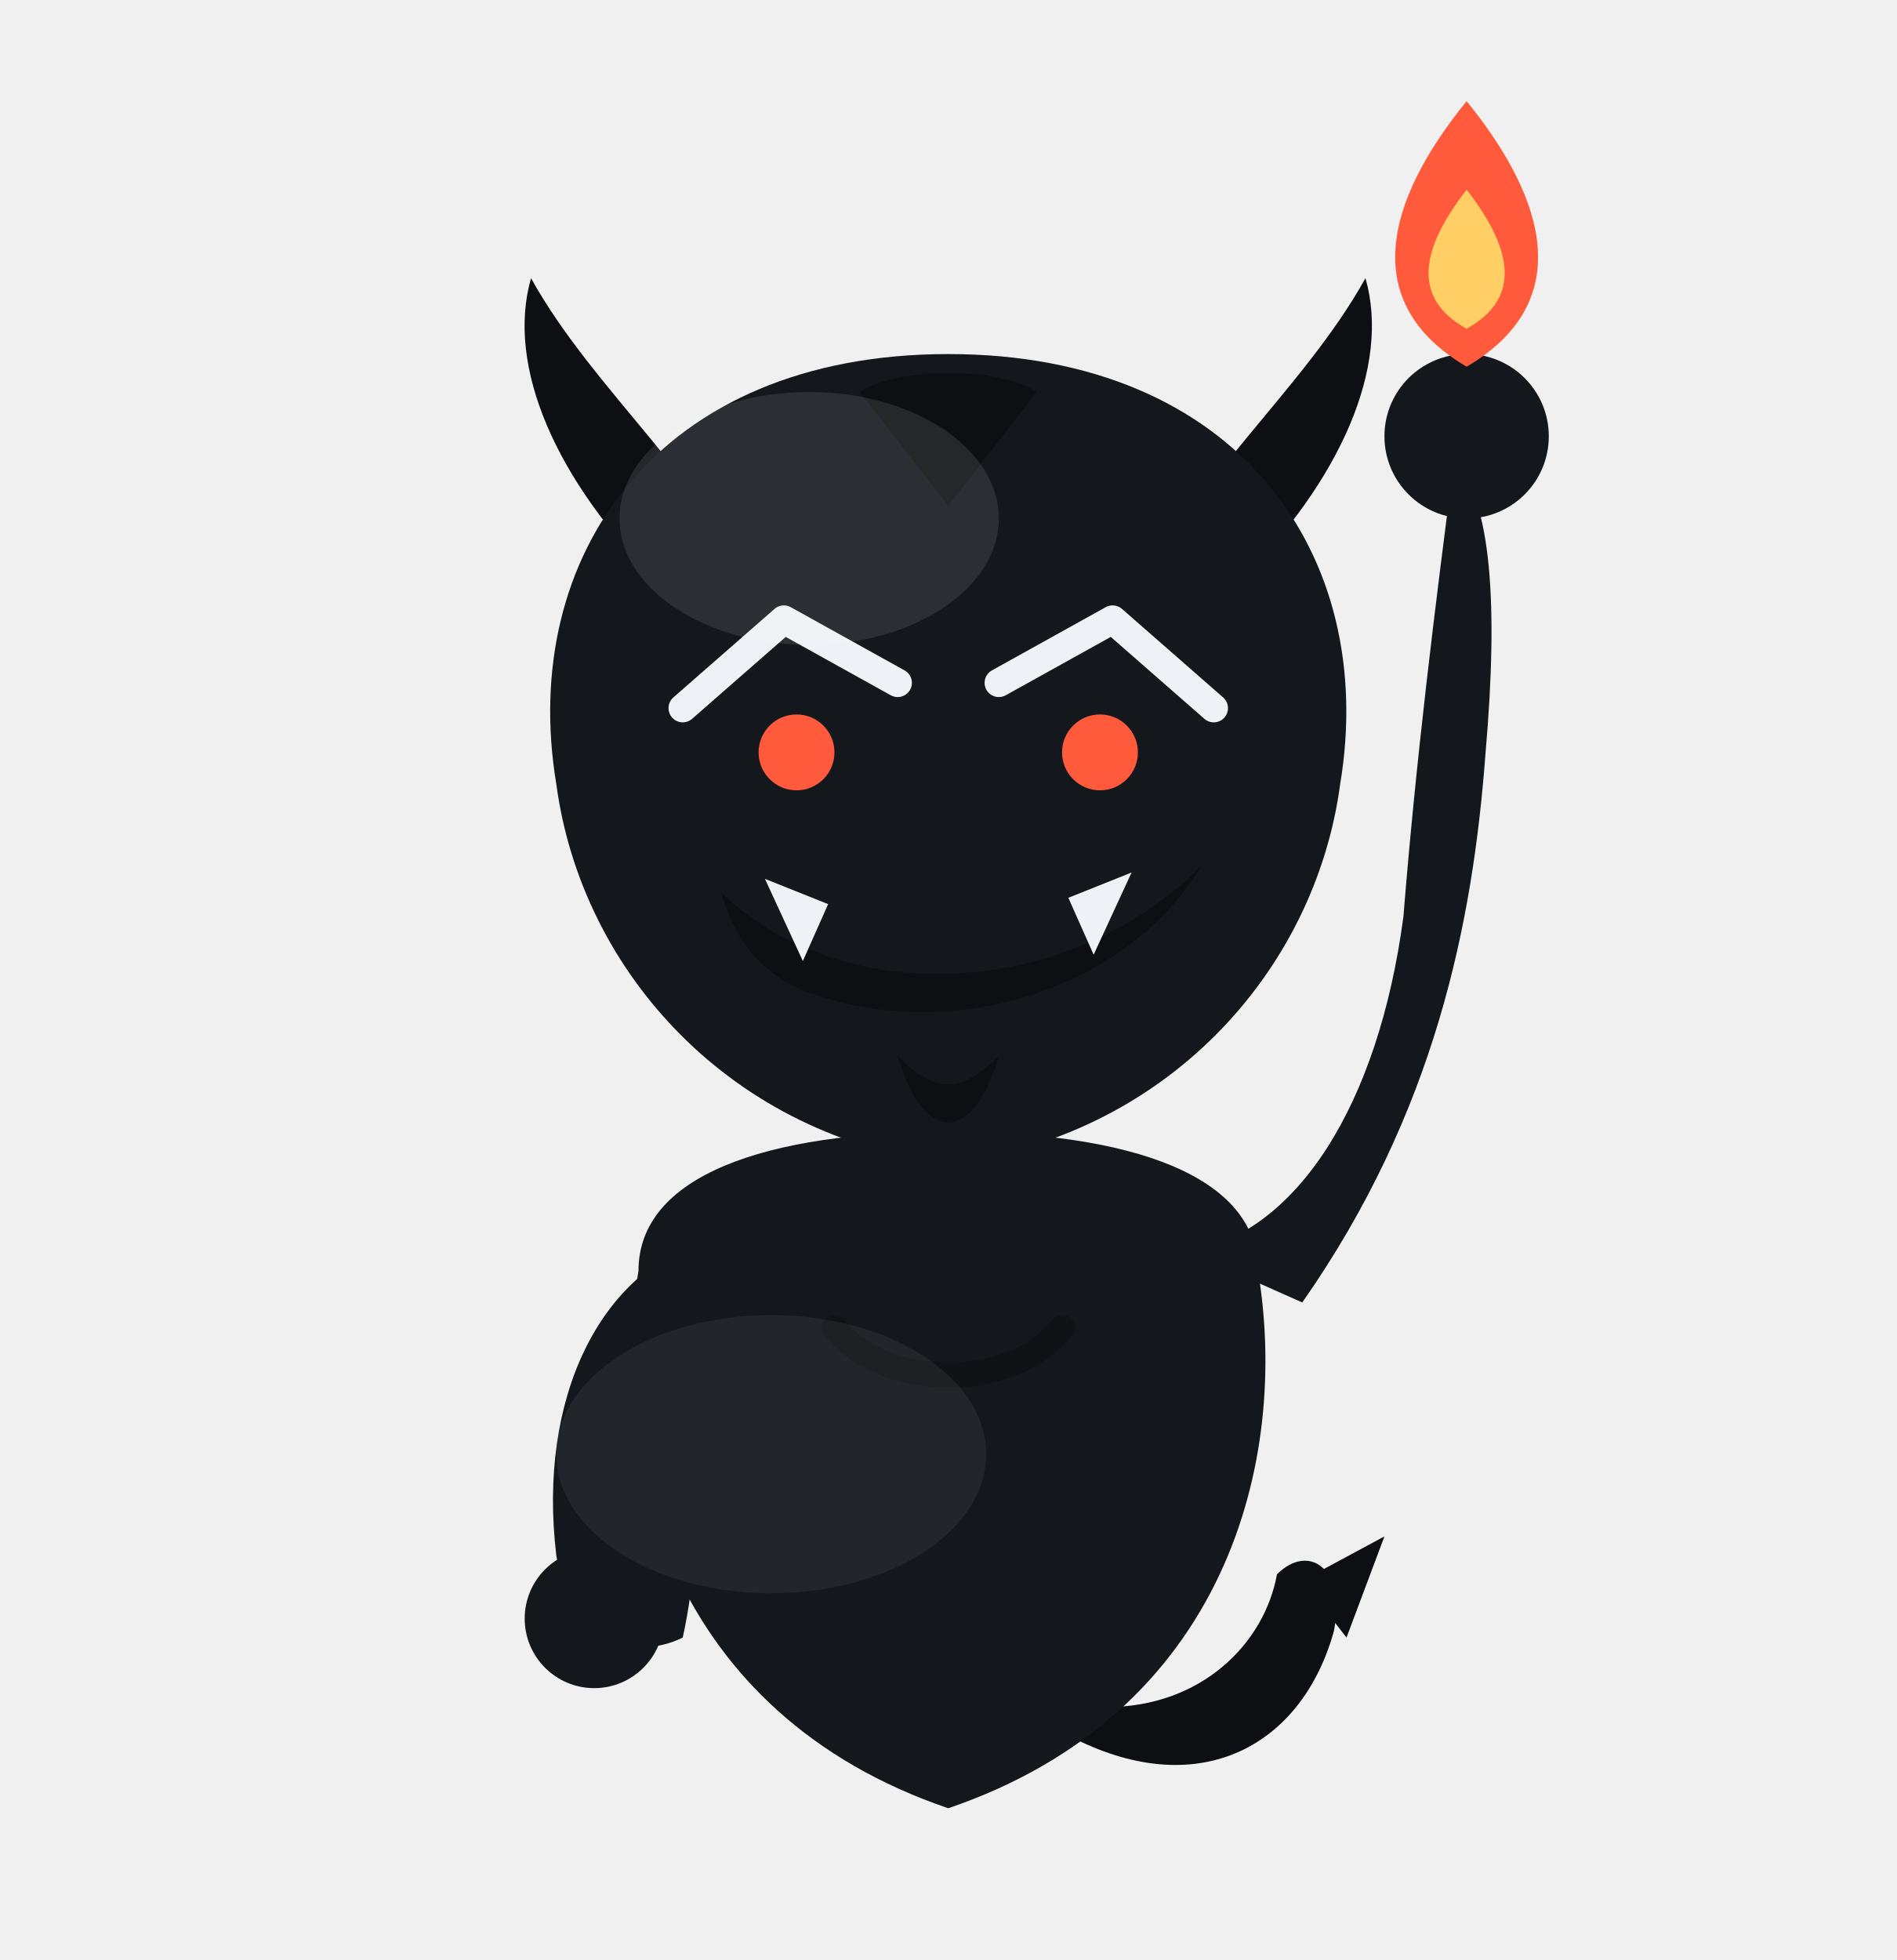
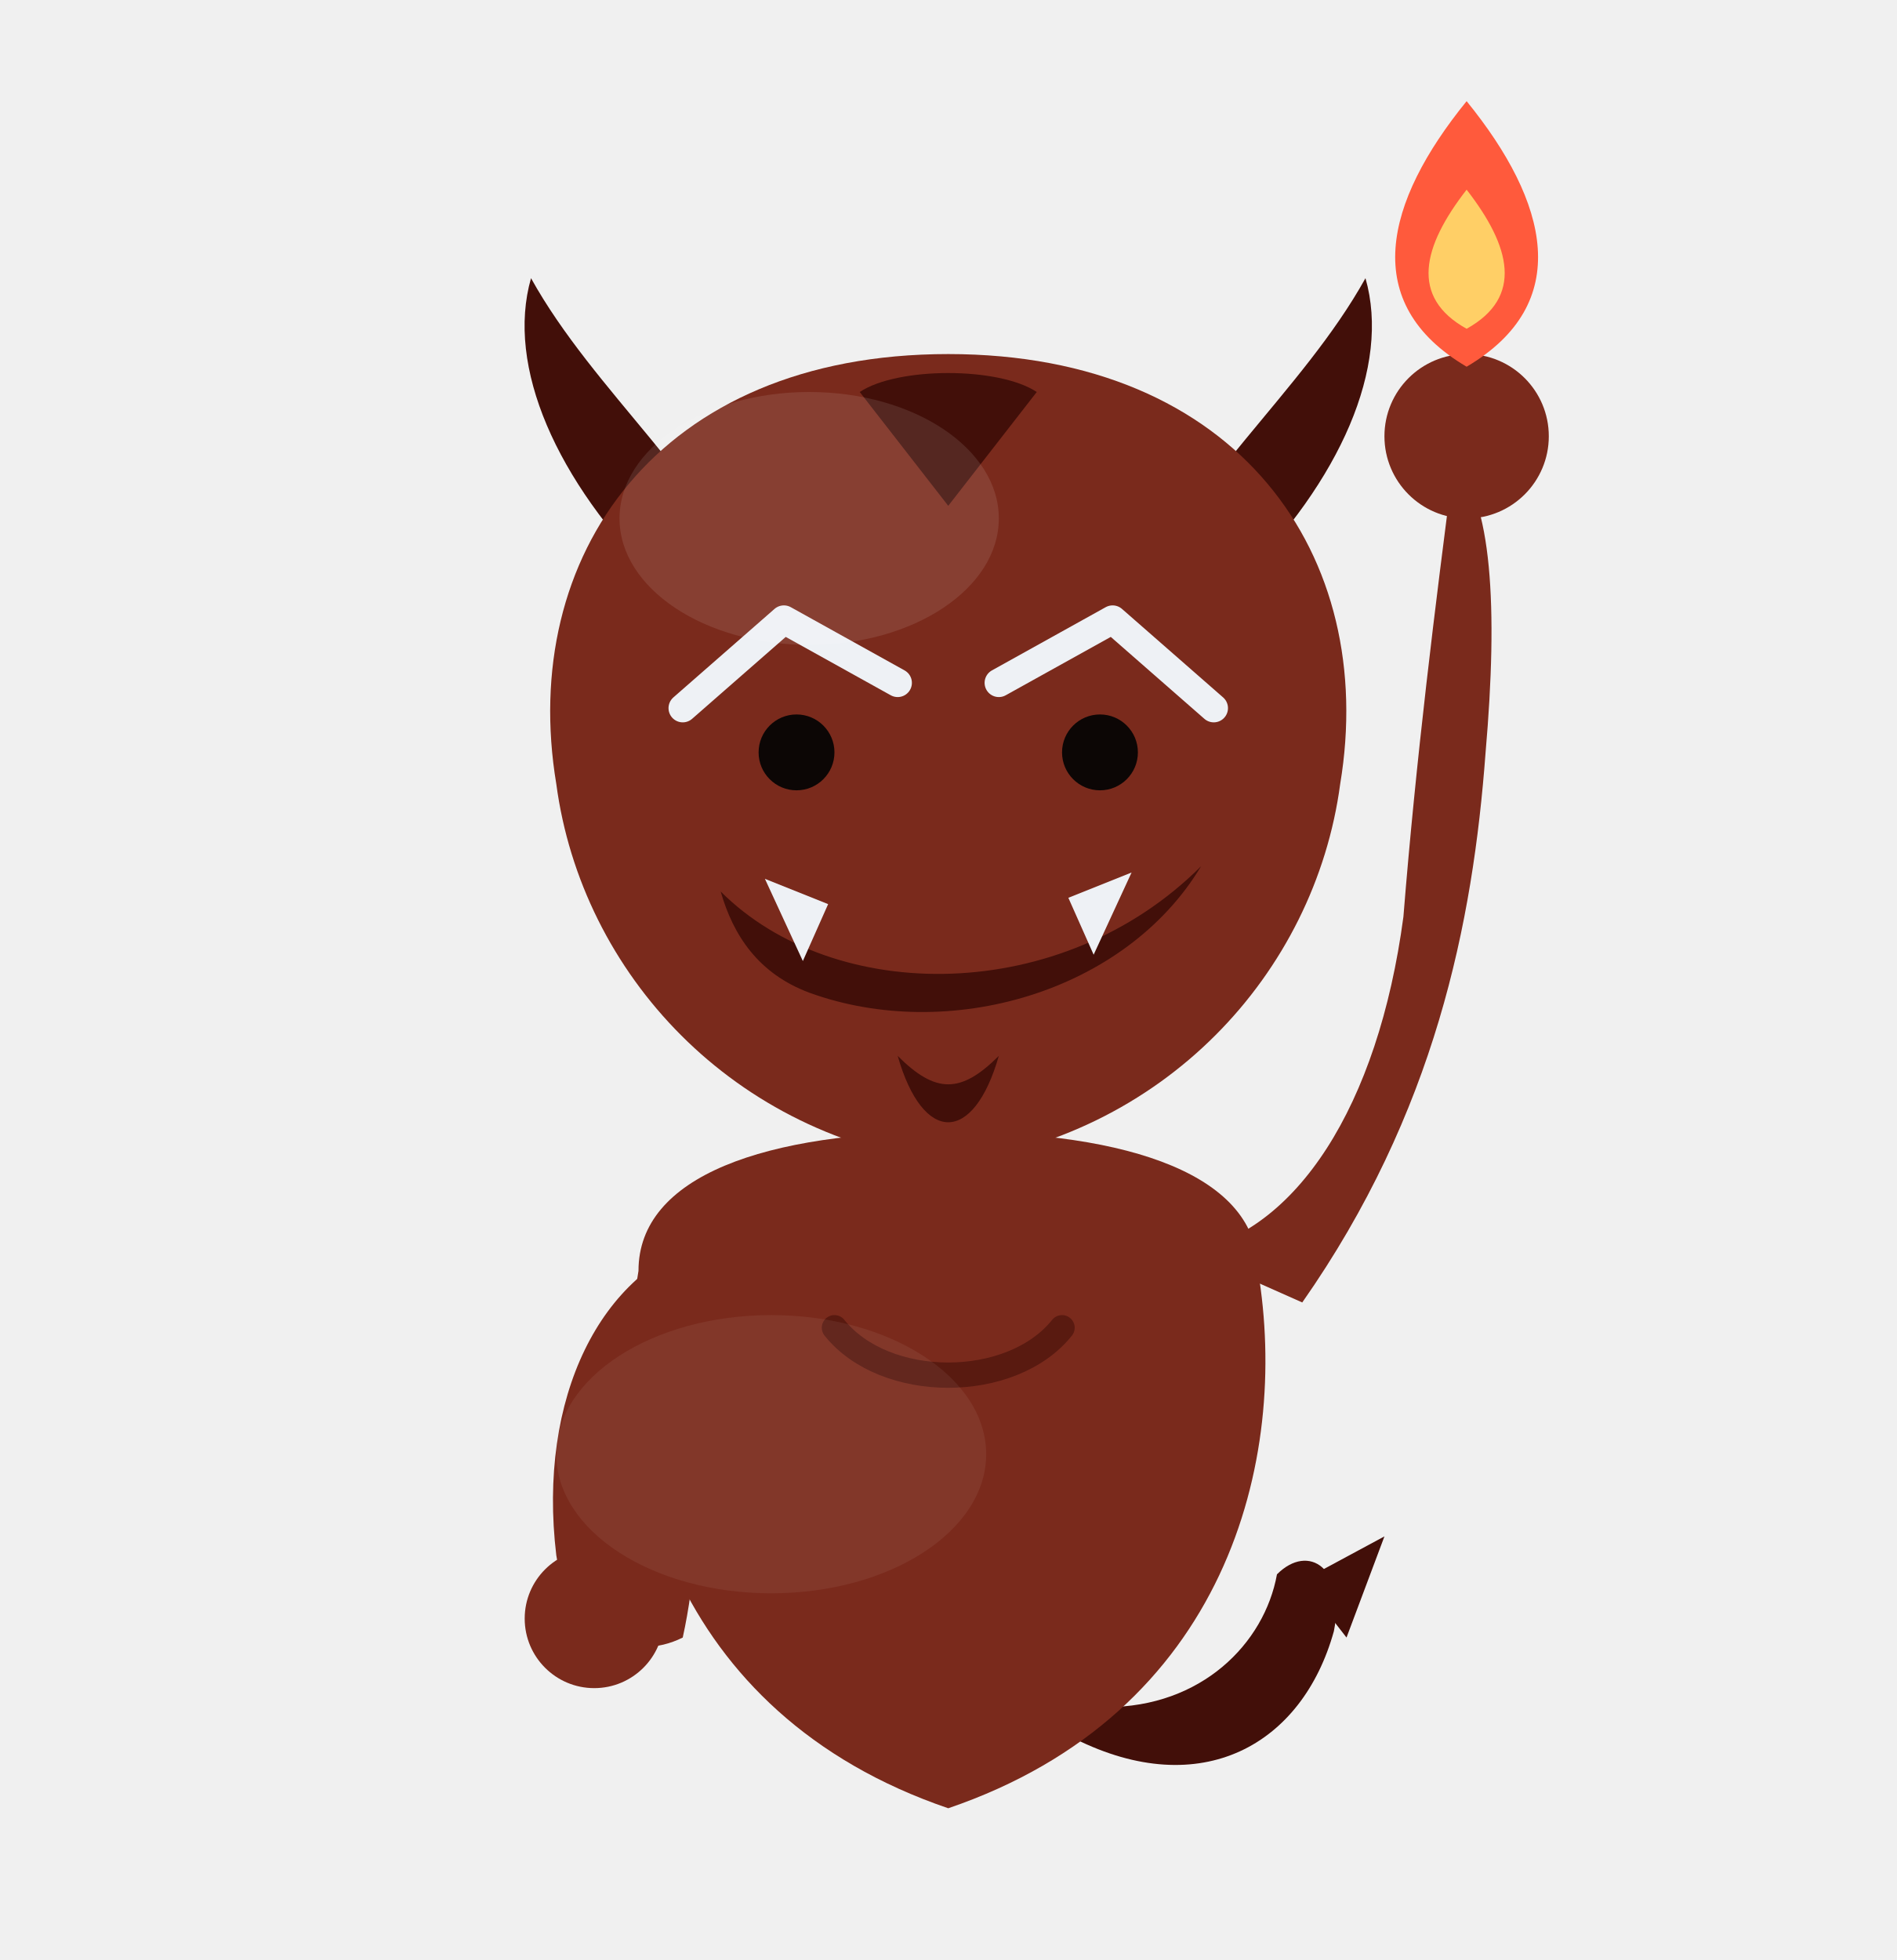
<svg xmlns="http://www.w3.org/2000/svg" viewBox="0 0 300 310">
-   <path d="M170 275 C 190 285, 206 276, 211 258 C 213 248, 207 244, 202 249            C 200 260, 190 270, 175 270 Z" fill="#0d0f12" />
-   <path d="M206 250 L219 243 L213 259 Z" fill="#0d0f12" />
-   <path d="M112 196 C 95 201, 85 221, 88 246 C 90 259, 100 263, 108 259            C 112 241, 110 216, 119 199 Z" fill="#14171c" />
-   <circle cx="94" cy="256" r="11" fill="#14171c" />
-   <path d="M101 201 C 101 186, 121 179, 150 179 C 179 179, 199 186, 199 201            C 204 231, 194 271, 150 286 C 106 271, 96 231, 101 201 Z" fill="#14171c" />
-   <path d="M132 210 C 140 220, 160 220, 168 210" stroke="#0d0f12" stroke-width="4" fill="none" stroke-linecap="round" opacity="0.6" />
-   <path d="M188 198 C 205 195, 218 175, 222 145 C 224 120, 227 96, 230 73            C 236 79, 237 96, 235 119 C 233 146, 227 176, 206 206 Z" fill="#14171c" />
-   <circle cx="232" cy="69" r="13" fill="#14171c" />
+   <path d="M170 275 C 190 285, 206 276, 211 258 C 213 248, 207 244, 202 249            C 200 260, 190 270, 175 270 Z" fill="#420f09" />
+   <path d="M206 250 L219 243 L213 259 Z" fill="#420f09" />
+   <path d="M112 196 C 95 201, 85 221, 88 246 C 90 259, 100 263, 108 259            C 112 241, 110 216, 119 199 Z" fill="#7a2a1c" />
+   <circle cx="94" cy="256" r="11" fill="#7a2a1c" />
+   <path d="M101 201 C 101 186, 121 179, 150 179 C 179 179, 199 186, 199 201            C 204 231, 194 271, 150 286 C 106 271, 96 231, 101 201 Z" fill="#7a2a1c" />
+   <path d="M132 210 C 140 220, 160 220, 168 210" stroke="#420f09" stroke-width="4" fill="none" stroke-linecap="round" opacity="0.6" />
+   <path d="M188 198 C 205 195, 218 175, 222 145 C 224 120, 227 96, 230 73            C 236 79, 237 96, 235 119 C 233 146, 227 176, 206 206 Z" fill="#7a2a1c" />
+   <circle cx="232" cy="69" r="13" fill="#7a2a1c" />
  <path d="M232 16 C 245 32, 249 48, 232 58 C 215 48, 219 32, 232 16 Z" fill="#ff5a3c" />
  <path d="M232 30 C 239 39, 241 47, 232 52 C 223 47, 225 39, 232 30 Z" fill="#ffcf66" />
-   <path d="M178 98 C 188 76, 206 62, 216 44 C 220 58, 212 76, 196 92            C 190 98, 184 100, 178 98 Z" fill="#0d0f12" />
-   <path d="M122 98 C 112 76, 94 62, 84 44 C 80 58, 88 76, 104 92            C 110 98, 116 100, 122 98 Z" fill="#0d0f12" />
-   <path d="M150 56 C 196 56, 218 88, 212 124 C 208 154, 184 180, 150 184            C 116 180, 92 154, 88 124 C 82 88, 104 56, 150 56 Z" fill="#14171c" />
-   <path d="M136 62 L150 80 L164 62 C 158 58, 142 58, 136 62 Z" fill="#0d0f12" />
+   <path d="M178 98 C 188 76, 206 62, 216 44 C 220 58, 212 76, 196 92            C 190 98, 184 100, 178 98 Z" fill="#420f09" />
+   <path d="M122 98 C 112 76, 94 62, 84 44 C 80 58, 88 76, 104 92            C 110 98, 116 100, 122 98 Z" fill="#420f09" />
+   <path d="M150 56 C 196 56, 218 88, 212 124 C 208 154, 184 180, 150 184            C 116 180, 92 154, 88 124 C 82 88, 104 56, 150 56 Z" fill="#7a2a1c" />
+   <path d="M136 62 L150 80 L164 62 C 158 58, 142 58, 136 62 Z" fill="#420f09" />
  <path d="M108 112 L124 98 L142 108" stroke="#eef1f5" stroke-width="4.5" fill="none" stroke-linecap="round" stroke-linejoin="round" />
  <path d="M158 108 L176 98 L192 112" stroke="#eef1f5" stroke-width="4.5" fill="none" stroke-linecap="round" stroke-linejoin="round" />
-   <circle cx="126" cy="119" r="6" fill="#ff5a3c" />
-   <circle cx="174" cy="119" r="6" fill="#ff5a3c" />
-   <path d="M114 141 C 132 159, 168 159, 190 137 C 178 157, 150 165, 128 157            C 120 154, 116 148, 114 141 Z" fill="#0d0f12" />
+   <circle cx="126" cy="119" r="6" fill="#0c0605" />
+   <circle cx="174" cy="119" r="6" fill="#0c0605" />
+   <path d="M114 141 C 132 159, 168 159, 190 137 C 178 157, 150 165, 128 157            C 120 154, 116 148, 114 141 Z" fill="#420f09" />
  <path d="M169 142 L179 138 L173 151 Z" fill="#eef1f5" />
  <path d="M131 143 L121 139 L127 152 Z" fill="#eef1f5" />
-   <path d="M142 167 C 146 181, 154 181, 158 167 C 152 173, 148 173, 142 167 Z" fill="#0d0f12" />
+   <path d="M142 167 C 146 181, 154 181, 158 167 C 152 173, 148 173, 142 167 Z" fill="#420f09" />
  <ellipse cx="128" cy="82" rx="30" ry="20" fill="#ffffff" opacity="0.1" />
  <ellipse cx="122" cy="230" rx="34" ry="22" fill="#ffffff" opacity="0.06" />
</svg>
